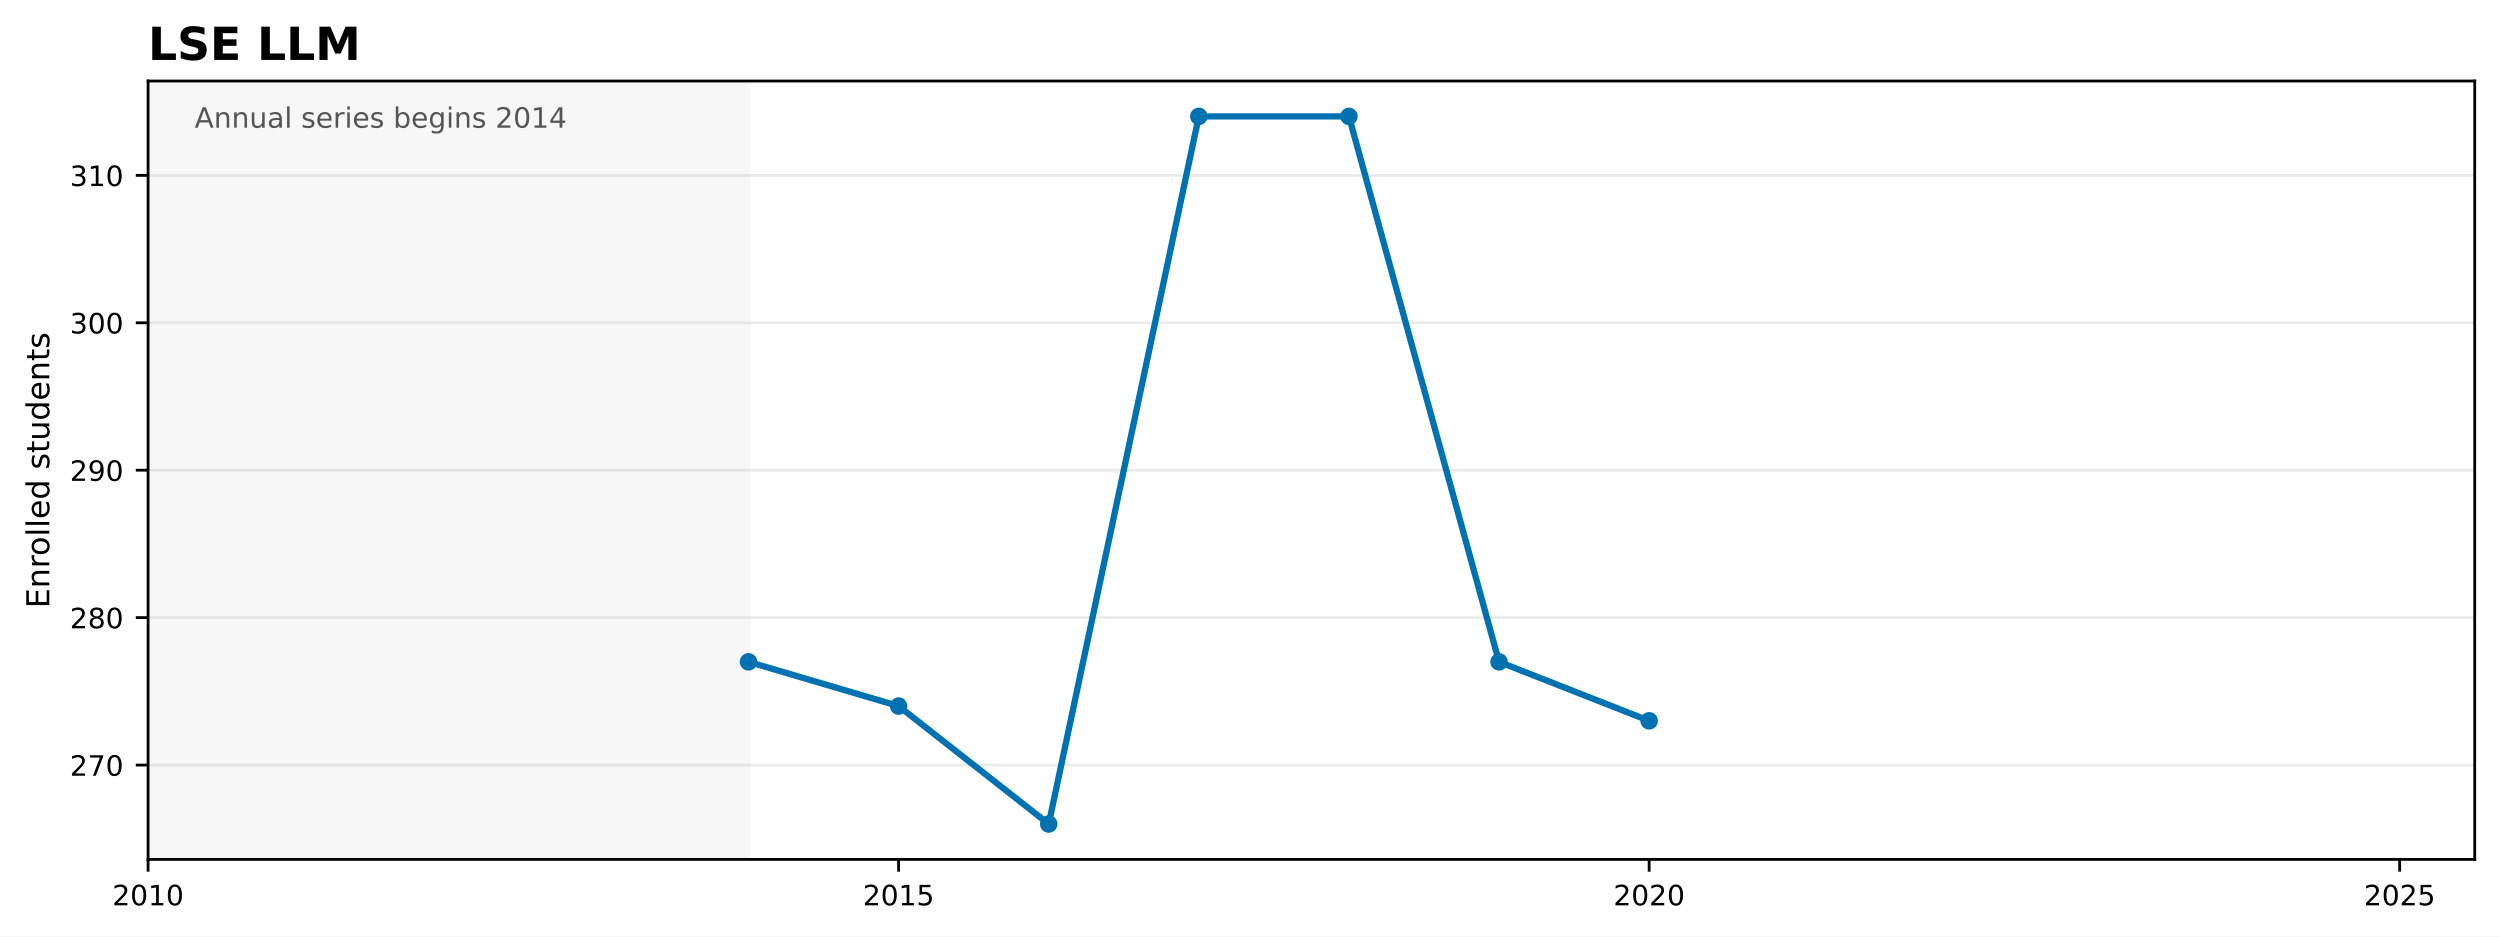
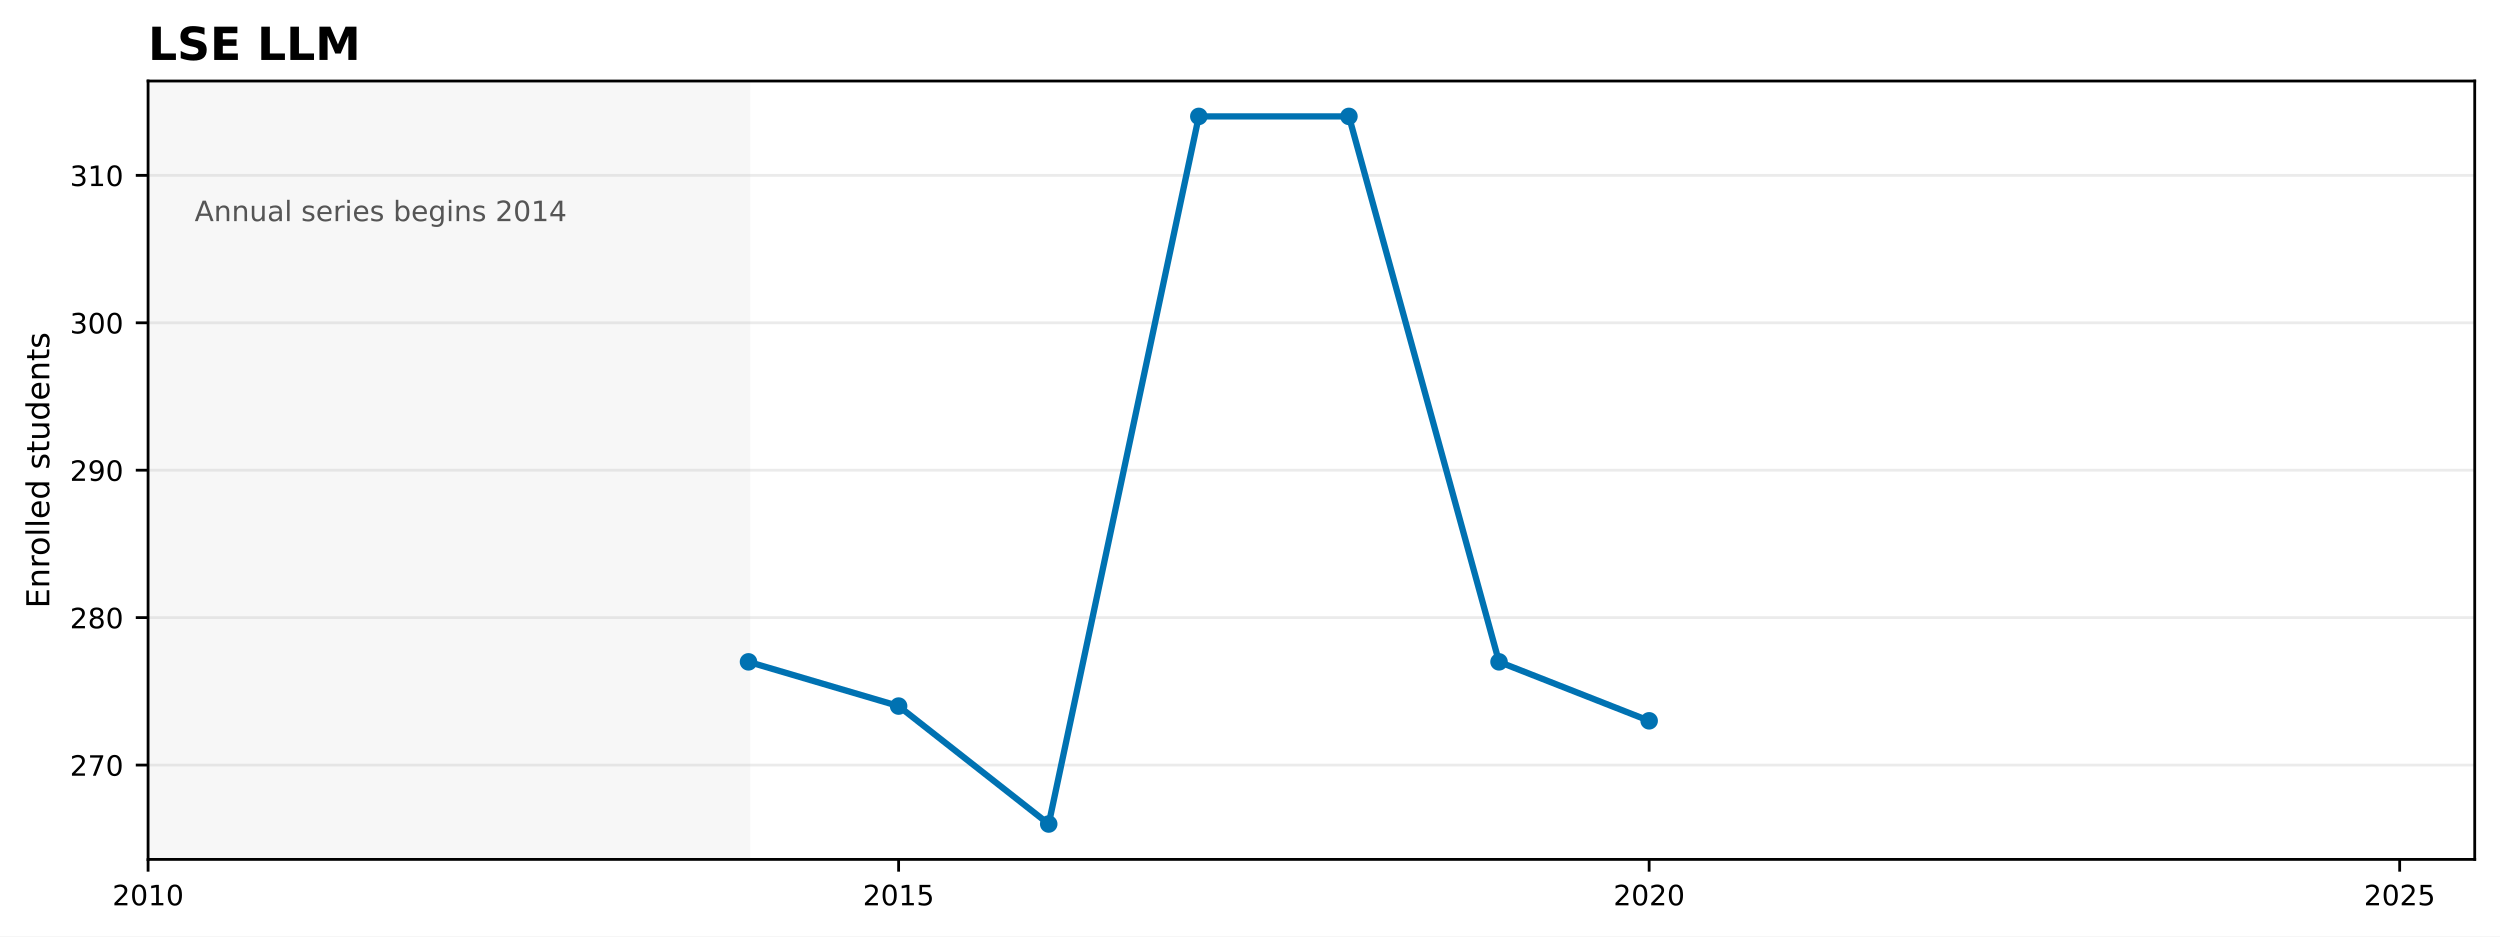
<svg xmlns="http://www.w3.org/2000/svg" xmlns:xlink="http://www.w3.org/1999/xlink" width="712.12pt" height="266.74pt" viewBox="0 0 712.12 266.74" version="1.1">
  <defs>
    <style type="text/css">*{stroke-linejoin: round; stroke-linecap: butt}</style>
  </defs>
  <g id="figure_1">
    <g id="patch_1">
      <path d="M 0 266.74  L 712.12 266.74  L 712.12 0  L 0 0  z " style="fill: #ffffff" />
    </g>
    <g id="axes_1">
      <g id="patch_2">
        <path d="M 42.18 244.798  L 704.92 244.798  L 704.92 23.078  L 42.18 23.078  z " style="fill: #ffffff" />
      </g>
      <g id="patch_3">
-         <path d="M -812.968 244.798  L 213.21 244.798  L 213.21 23.078  L -812.968 23.078  z " clip-path="url(#pe96e73efcf)" style="fill: #999999; opacity: 0.08; stroke: #999999; stroke-linejoin: miter" />
+         <path d="M -812.968 244.798  L 213.21 244.798  L 213.21 23.078  L -812.968 23.078  z " clip-path="url(#p3411f7ac39)" style="fill: #999999; opacity: 0.08; stroke: #999999; stroke-linejoin: miter" />
      </g>
      <g id="matplotlib.axis_1">
        <g id="xtick_1">
          <g id="line2d_1">
            <defs>
-               <path id="m158e91857b" d="M 0 0  L 0 3.5  " style="stroke: #000000; stroke-width: 0.8" />
+               <path id="m30726d4e61" d="M 0 0  L 0 3.5  " style="stroke: #000000; stroke-width: 0.8" />
            </defs>
            <g>
-               <use xlink:href="#m158e91857b" x="42.18" y="244.798" style="stroke: #000000; stroke-width: 0.8" />
+               <use xlink:href="#m30726d4e61" x="42.18" y="244.798" style="stroke: #000000; stroke-width: 0.8" />
            </g>
          </g>
          <g id="text_1">
            <g transform="translate(32.00031 257.8767) scale(0.08 -0.08)">
              <defs>
                <path id="DejaVuSans-32" d="M 1228 531  L 3431 531  L 3431 0  L 469 0  L 469 531  Q 828 903 1448 1529  Q 2069 2156 2228 2338  Q 2531 2678 2651 2914  Q 2772 3150 2772 3378  Q 2772 3750 2511 3984  Q 2250 4219 1831 4219  Q 1534 4219 1204 4116  Q 875 4013 500 3803  L 500 4441  Q 881 4594 1212 4672  Q 1544 4750 1819 4750  Q 2544 4750 2975 4387  Q 3406 4025 3406 3419  Q 3406 3131 3298 2873  Q 3191 2616 2906 2266  Q 2828 2175 2409 1742  Q 1991 1309 1228 531  z " transform="scale(0.015625)" />
                <path id="DejaVuSans-30" d="M 2034 4250  Q 1547 4250 1301 3770  Q 1056 3291 1056 2328  Q 1056 1369 1301 889  Q 1547 409 2034 409  Q 2525 409 2770 889  Q 3016 1369 3016 2328  Q 3016 3291 2770 3770  Q 2525 4250 2034 4250  z M 2034 4750  Q 2819 4750 3233 4129  Q 3647 3509 3647 2328  Q 3647 1150 3233 529  Q 2819 -91 2034 -91  Q 1250 -91 836 529  Q 422 1150 422 2328  Q 422 3509 836 4129  Q 1250 4750 2034 4750  z " transform="scale(0.015625)" />
                <path id="DejaVuSans-31" d="M 794 531  L 1825 531  L 1825 4091  L 703 3866  L 703 4441  L 1819 4666  L 2450 4666  L 2450 531  L 3481 531  L 3481 0  L 794 0  L 794 531  z " transform="scale(0.015625)" />
              </defs>
              <use xlink:href="#DejaVuSans-32" />
              <use xlink:href="#DejaVuSans-30" transform="translate(63.62305 0)" />
              <use xlink:href="#DejaVuSans-31" transform="translate(127.2461 0)" />
              <use xlink:href="#DejaVuSans-30" transform="translate(190.8691 0)" />
            </g>
          </g>
        </g>
        <g id="xtick_2">
          <g id="line2d_2">
            <g>
-               <use xlink:href="#m158e91857b" x="255.967" y="244.798" style="stroke: #000000; stroke-width: 0.8" />
+               <use xlink:href="#m30726d4e61" x="255.967" y="244.798" style="stroke: #000000; stroke-width: 0.8" />
            </g>
          </g>
          <g id="text_2">
            <g transform="translate(245.7874 257.8767) scale(0.08 -0.08)">
              <defs>
                <path id="DejaVuSans-35" d="M 691 4666  L 3169 4666  L 3169 4134  L 1269 4134  L 1269 2991  Q 1406 3038 1543 3061  Q 1681 3084 1819 3084  Q 2600 3084 3056 2656  Q 3513 2228 3513 1497  Q 3513 744 3044 326  Q 2575 -91 1722 -91  Q 1428 -91 1123 -41  Q 819 9 494 109  L 494 744  Q 775 591 1075 516  Q 1375 441 1709 441  Q 2250 441 2565 725  Q 2881 1009 2881 1497  Q 2881 1984 2565 2268  Q 2250 2553 1709 2553  Q 1456 2553 1204 2497  Q 953 2441 691 2322  L 691 4666  z " transform="scale(0.015625)" />
              </defs>
              <use xlink:href="#DejaVuSans-32" />
              <use xlink:href="#DejaVuSans-30" transform="translate(63.62305 0)" />
              <use xlink:href="#DejaVuSans-31" transform="translate(127.2461 0)" />
              <use xlink:href="#DejaVuSans-35" transform="translate(190.8691 0)" />
            </g>
          </g>
        </g>
        <g id="xtick_3">
          <g id="line2d_3">
            <g>
-               <use xlink:href="#m158e91857b" x="469.755" y="244.798" style="stroke: #000000; stroke-width: 0.8" />
+               <use xlink:href="#m30726d4e61" x="469.755" y="244.798" style="stroke: #000000; stroke-width: 0.8" />
            </g>
          </g>
          <g id="text_3">
            <g transform="translate(459.5745 257.8767) scale(0.08 -0.08)">
              <use xlink:href="#DejaVuSans-32" />
              <use xlink:href="#DejaVuSans-30" transform="translate(63.62305 0)" />
              <use xlink:href="#DejaVuSans-32" transform="translate(127.2461 0)" />
              <use xlink:href="#DejaVuSans-30" transform="translate(190.8691 0)" />
            </g>
          </g>
        </g>
        <g id="xtick_4">
          <g id="line2d_4">
            <g>
-               <use xlink:href="#m158e91857b" x="683.542" y="244.798" style="stroke: #000000; stroke-width: 0.8" />
+               <use xlink:href="#m30726d4e61" x="683.542" y="244.798" style="stroke: #000000; stroke-width: 0.8" />
            </g>
          </g>
          <g id="text_4">
            <g transform="translate(673.3616 257.8767) scale(0.08 -0.08)">
              <use xlink:href="#DejaVuSans-32" />
              <use xlink:href="#DejaVuSans-30" transform="translate(63.62305 0)" />
              <use xlink:href="#DejaVuSans-32" transform="translate(127.2461 0)" />
              <use xlink:href="#DejaVuSans-35" transform="translate(190.8691 0)" />
            </g>
          </g>
        </g>
      </g>
      <g id="matplotlib.axis_2">
        <g id="ytick_1">
          <g id="line2d_5">
-             <path d="M 42.18 217.923  L 704.92 217.923  " clip-path="url(#pe96e73efcf)" style="fill: none; stroke: #b0b0b0; stroke-opacity: 0.25; stroke-width: 0.8; stroke-linecap: square" />
+             <path d="M 42.18 217.923  L 704.92 217.923  " clip-path="url(#p3411f7ac39)" style="fill: none; stroke: #b0b0b0; stroke-opacity: 0.25; stroke-width: 0.8; stroke-linecap: square" />
          </g>
          <g id="line2d_6">
            <defs>
-               <path id="m4082643548" d="M 0 0  L -3.5 0  " style="stroke: #000000; stroke-width: 0.8" />
+               <path id="me078ed6bc3" d="M 0 0  L -3.5 0  " style="stroke: #000000; stroke-width: 0.8" />
            </defs>
            <g>
-               <use xlink:href="#m4082643548" x="42.18" y="217.923" style="stroke: #000000; stroke-width: 0.8" />
+               <use xlink:href="#me078ed6bc3" x="42.18" y="217.923" style="stroke: #000000; stroke-width: 0.8" />
            </g>
          </g>
          <g id="text_5">
            <g transform="translate(19.91031 220.9622) scale(0.08 -0.08)">
              <defs>
                <path id="DejaVuSans-37" d="M 525 4666  L 3525 4666  L 3525 4397  L 1831 0  L 1172 0  L 2766 4134  L 525 4134  L 525 4666  z " transform="scale(0.015625)" />
              </defs>
              <use xlink:href="#DejaVuSans-32" />
              <use xlink:href="#DejaVuSans-37" transform="translate(63.62305 0)" />
              <use xlink:href="#DejaVuSans-30" transform="translate(127.2461 0)" />
            </g>
          </g>
        </g>
        <g id="ytick_2">
          <g id="line2d_7">
-             <path d="M 42.18 175.93  L 704.92 175.93  " clip-path="url(#pe96e73efcf)" style="fill: none; stroke: #b0b0b0; stroke-opacity: 0.25; stroke-width: 0.8; stroke-linecap: square" />
+             <path d="M 42.18 175.93  L 704.92 175.93  " clip-path="url(#p3411f7ac39)" style="fill: none; stroke: #b0b0b0; stroke-opacity: 0.25; stroke-width: 0.8; stroke-linecap: square" />
          </g>
          <g id="line2d_8">
            <g>
-               <use xlink:href="#m4082643548" x="42.18" y="175.93" style="stroke: #000000; stroke-width: 0.8" />
+               <use xlink:href="#me078ed6bc3" x="42.18" y="175.93" style="stroke: #000000; stroke-width: 0.8" />
            </g>
          </g>
          <g id="text_6">
            <g transform="translate(19.91031 178.9698) scale(0.08 -0.08)">
              <defs>
                <path id="DejaVuSans-38" d="M 2034 2216  Q 1584 2216 1326 1975  Q 1069 1734 1069 1313  Q 1069 891 1326 650  Q 1584 409 2034 409  Q 2484 409 2743 651  Q 3003 894 3003 1313  Q 3003 1734 2745 1975  Q 2488 2216 2034 2216  z M 1403 2484  Q 997 2584 770 2862  Q 544 3141 544 3541  Q 544 4100 942 4425  Q 1341 4750 2034 4750  Q 2731 4750 3128 4425  Q 3525 4100 3525 3541  Q 3525 3141 3298 2862  Q 3072 2584 2669 2484  Q 3125 2378 3379 2068  Q 3634 1759 3634 1313  Q 3634 634 3220 271  Q 2806 -91 2034 -91  Q 1263 -91 848 271  Q 434 634 434 1313  Q 434 1759 690 2068  Q 947 2378 1403 2484  z M 1172 3481  Q 1172 3119 1398 2916  Q 1625 2713 2034 2713  Q 2441 2713 2670 2916  Q 2900 3119 2900 3481  Q 2900 3844 2670 4047  Q 2441 4250 2034 4250  Q 1625 4250 1398 4047  Q 1172 3844 1172 3481  z " transform="scale(0.015625)" />
              </defs>
              <use xlink:href="#DejaVuSans-32" />
              <use xlink:href="#DejaVuSans-38" transform="translate(63.62305 0)" />
              <use xlink:href="#DejaVuSans-30" transform="translate(127.2461 0)" />
            </g>
          </g>
        </g>
        <g id="ytick_3">
          <g id="line2d_9">
-             <path d="M 42.18 133.938  L 704.92 133.938  " clip-path="url(#pe96e73efcf)" style="fill: none; stroke: #b0b0b0; stroke-opacity: 0.25; stroke-width: 0.8; stroke-linecap: square" />
+             <path d="M 42.18 133.938  L 704.92 133.938  " clip-path="url(#p3411f7ac39)" style="fill: none; stroke: #b0b0b0; stroke-opacity: 0.25; stroke-width: 0.8; stroke-linecap: square" />
          </g>
          <g id="line2d_10">
            <g>
-               <use xlink:href="#m4082643548" x="42.18" y="133.938" style="stroke: #000000; stroke-width: 0.8" />
+               <use xlink:href="#me078ed6bc3" x="42.18" y="133.938" style="stroke: #000000; stroke-width: 0.8" />
            </g>
          </g>
          <g id="text_7">
            <g transform="translate(19.91031 136.9773) scale(0.08 -0.08)">
              <defs>
                <path id="DejaVuSans-39" d="M 703 97  L 703 672  Q 941 559 1184 500  Q 1428 441 1663 441  Q 2288 441 2617 861  Q 2947 1281 2994 2138  Q 2813 1869 2534 1725  Q 2256 1581 1919 1581  Q 1219 1581 811 2004  Q 403 2428 403 3163  Q 403 3881 828 4315  Q 1253 4750 1959 4750  Q 2769 4750 3195 4129  Q 3622 3509 3622 2328  Q 3622 1225 3098 567  Q 2575 -91 1691 -91  Q 1453 -91 1209 -44  Q 966 3 703 97  z M 1959 2075  Q 2384 2075 2632 2365  Q 2881 2656 2881 3163  Q 2881 3666 2632 3958  Q 2384 4250 1959 4250  Q 1534 4250 1286 3958  Q 1038 3666 1038 3163  Q 1038 2656 1286 2365  Q 1534 2075 1959 2075  z " transform="scale(0.015625)" />
              </defs>
              <use xlink:href="#DejaVuSans-32" />
              <use xlink:href="#DejaVuSans-39" transform="translate(63.62305 0)" />
              <use xlink:href="#DejaVuSans-30" transform="translate(127.2461 0)" />
            </g>
          </g>
        </g>
        <g id="ytick_4">
          <g id="line2d_11">
-             <path d="M 42.18 91.946  L 704.92 91.946  " clip-path="url(#pe96e73efcf)" style="fill: none; stroke: #b0b0b0; stroke-opacity: 0.25; stroke-width: 0.8; stroke-linecap: square" />
+             <path d="M 42.18 91.946  L 704.92 91.946  " clip-path="url(#p3411f7ac39)" style="fill: none; stroke: #b0b0b0; stroke-opacity: 0.25; stroke-width: 0.8; stroke-linecap: square" />
          </g>
          <g id="line2d_12">
            <g>
-               <use xlink:href="#m4082643548" x="42.18" y="91.946" style="stroke: #000000; stroke-width: 0.8" />
+               <use xlink:href="#me078ed6bc3" x="42.18" y="91.946" style="stroke: #000000; stroke-width: 0.8" />
            </g>
          </g>
          <g id="text_8">
            <g transform="translate(19.91031 94.98492) scale(0.08 -0.08)">
              <defs>
                <path id="DejaVuSans-33" d="M 2597 2516  Q 3050 2419 3304 2112  Q 3559 1806 3559 1356  Q 3559 666 3084 287  Q 2609 -91 1734 -91  Q 1441 -91 1130 -33  Q 819 25 488 141  L 488 750  Q 750 597 1062 519  Q 1375 441 1716 441  Q 2309 441 2620 675  Q 2931 909 2931 1356  Q 2931 1769 2642 2001  Q 2353 2234 1838 2234  L 1294 2234  L 1294 2753  L 1863 2753  Q 2328 2753 2575 2939  Q 2822 3125 2822 3475  Q 2822 3834 2567 4026  Q 2313 4219 1838 4219  Q 1578 4219 1281 4162  Q 984 4106 628 3988  L 628 4550  Q 988 4650 1302 4700  Q 1616 4750 1894 4750  Q 2613 4750 3031 4423  Q 3450 4097 3450 3541  Q 3450 3153 3228 2886  Q 3006 2619 2597 2516  z " transform="scale(0.015625)" />
              </defs>
              <use xlink:href="#DejaVuSans-33" />
              <use xlink:href="#DejaVuSans-30" transform="translate(63.62305 0)" />
              <use xlink:href="#DejaVuSans-30" transform="translate(127.2461 0)" />
            </g>
          </g>
        </g>
        <g id="ytick_5">
          <g id="line2d_13">
-             <path d="M 42.18 49.953  L 704.92 49.953  " clip-path="url(#pe96e73efcf)" style="fill: none; stroke: #b0b0b0; stroke-opacity: 0.25; stroke-width: 0.8; stroke-linecap: square" />
+             <path d="M 42.18 49.953  L 704.92 49.953  " clip-path="url(#p3411f7ac39)" style="fill: none; stroke: #b0b0b0; stroke-opacity: 0.25; stroke-width: 0.8; stroke-linecap: square" />
          </g>
          <g id="line2d_14">
            <g>
-               <use xlink:href="#m4082643548" x="42.18" y="49.953" style="stroke: #000000; stroke-width: 0.8" />
+               <use xlink:href="#me078ed6bc3" x="42.18" y="49.953" style="stroke: #000000; stroke-width: 0.8" />
            </g>
          </g>
          <g id="text_9">
            <g transform="translate(19.91031 52.99249) scale(0.08 -0.08)">
              <use xlink:href="#DejaVuSans-33" />
              <use xlink:href="#DejaVuSans-31" transform="translate(63.62305 0)" />
              <use xlink:href="#DejaVuSans-30" transform="translate(127.2461 0)" />
            </g>
          </g>
        </g>
        <g id="text_10">
          <g transform="translate(14.03859 173.2377) rotate(-90) scale(0.09 -0.09)">
            <defs>
              <path id="DejaVuSans-45" d="M 628 4666  L 3578 4666  L 3578 4134  L 1259 4134  L 1259 2753  L 3481 2753  L 3481 2222  L 1259 2222  L 1259 531  L 3634 531  L 3634 0  L 628 0  L 628 4666  z " transform="scale(0.015625)" />
              <path id="DejaVuSans-6e" d="M 3513 2113  L 3513 0  L 2938 0  L 2938 2094  Q 2938 2591 2744 2837  Q 2550 3084 2163 3084  Q 1697 3084 1428 2787  Q 1159 2491 1159 1978  L 1159 0  L 581 0  L 581 3500  L 1159 3500  L 1159 2956  Q 1366 3272 1645 3428  Q 1925 3584 2291 3584  Q 2894 3584 3203 3211  Q 3513 2838 3513 2113  z " transform="scale(0.015625)" />
              <path id="DejaVuSans-72" d="M 2631 2963  Q 2534 3019 2420 3045  Q 2306 3072 2169 3072  Q 1681 3072 1420 2755  Q 1159 2438 1159 1844  L 1159 0  L 581 0  L 581 3500  L 1159 3500  L 1159 2956  Q 1341 3275 1631 3429  Q 1922 3584 2338 3584  Q 2397 3584 2469 3576  Q 2541 3569 2628 3553  L 2631 2963  z " transform="scale(0.015625)" />
              <path id="DejaVuSans-6f" d="M 1959 3097  Q 1497 3097 1228 2736  Q 959 2375 959 1747  Q 959 1119 1226 758  Q 1494 397 1959 397  Q 2419 397 2687 759  Q 2956 1122 2956 1747  Q 2956 2369 2687 2733  Q 2419 3097 1959 3097  z M 1959 3584  Q 2709 3584 3137 3096  Q 3566 2609 3566 1747  Q 3566 888 3137 398  Q 2709 -91 1959 -91  Q 1206 -91 779 398  Q 353 888 353 1747  Q 353 2609 779 3096  Q 1206 3584 1959 3584  z " transform="scale(0.015625)" />
              <path id="DejaVuSans-6c" d="M 603 4863  L 1178 4863  L 1178 0  L 603 0  L 603 4863  z " transform="scale(0.015625)" />
              <path id="DejaVuSans-65" d="M 3597 1894  L 3597 1613  L 953 1613  Q 991 1019 1311 708  Q 1631 397 2203 397  Q 2534 397 2845 478  Q 3156 559 3463 722  L 3463 178  Q 3153 47 2828 -22  Q 2503 -91 2169 -91  Q 1331 -91 842 396  Q 353 884 353 1716  Q 353 2575 817 3079  Q 1281 3584 2069 3584  Q 2775 3584 3186 3129  Q 3597 2675 3597 1894  z M 3022 2063  Q 3016 2534 2758 2815  Q 2500 3097 2075 3097  Q 1594 3097 1305 2825  Q 1016 2553 972 2059  L 3022 2063  z " transform="scale(0.015625)" />
              <path id="DejaVuSans-64" d="M 2906 2969  L 2906 4863  L 3481 4863  L 3481 0  L 2906 0  L 2906 525  Q 2725 213 2448 61  Q 2172 -91 1784 -91  Q 1150 -91 751 415  Q 353 922 353 1747  Q 353 2572 751 3078  Q 1150 3584 1784 3584  Q 2172 3584 2448 3432  Q 2725 3281 2906 2969  z M 947 1747  Q 947 1113 1208 752  Q 1469 391 1925 391  Q 2381 391 2643 752  Q 2906 1113 2906 1747  Q 2906 2381 2643 2742  Q 2381 3103 1925 3103  Q 1469 3103 1208 2742  Q 947 2381 947 1747  z " transform="scale(0.015625)" />
              <path id="DejaVuSans-20" transform="scale(0.015625)" />
              <path id="DejaVuSans-73" d="M 2834 3397  L 2834 2853  Q 2591 2978 2328 3040  Q 2066 3103 1784 3103  Q 1356 3103 1142 2972  Q 928 2841 928 2578  Q 928 2378 1081 2264  Q 1234 2150 1697 2047  L 1894 2003  Q 2506 1872 2764 1633  Q 3022 1394 3022 966  Q 3022 478 2636 193  Q 2250 -91 1575 -91  Q 1294 -91 989 -36  Q 684 19 347 128  L 347 722  Q 666 556 975 473  Q 1284 391 1588 391  Q 1994 391 2212 530  Q 2431 669 2431 922  Q 2431 1156 2273 1281  Q 2116 1406 1581 1522  L 1381 1569  Q 847 1681 609 1914  Q 372 2147 372 2553  Q 372 3047 722 3315  Q 1072 3584 1716 3584  Q 2034 3584 2315 3537  Q 2597 3491 2834 3397  z " transform="scale(0.015625)" />
              <path id="DejaVuSans-74" d="M 1172 4494  L 1172 3500  L 2356 3500  L 2356 3053  L 1172 3053  L 1172 1153  Q 1172 725 1289 603  Q 1406 481 1766 481  L 2356 481  L 2356 0  L 1766 0  Q 1100 0 847 248  Q 594 497 594 1153  L 594 3053  L 172 3053  L 172 3500  L 594 3500  L 594 4494  L 1172 4494  z " transform="scale(0.015625)" />
              <path id="DejaVuSans-75" d="M 544 1381  L 544 3500  L 1119 3500  L 1119 1403  Q 1119 906 1312 657  Q 1506 409 1894 409  Q 2359 409 2629 706  Q 2900 1003 2900 1516  L 2900 3500  L 3475 3500  L 3475 0  L 2900 0  L 2900 538  Q 2691 219 2414 64  Q 2138 -91 1772 -91  Q 1169 -91 856 284  Q 544 659 544 1381  z M 1991 3584  L 1991 3584  z " transform="scale(0.015625)" />
            </defs>
            <use xlink:href="#DejaVuSans-45" />
            <use xlink:href="#DejaVuSans-6e" transform="translate(63.18359 0)" />
            <use xlink:href="#DejaVuSans-72" transform="translate(126.5625 0)" />
            <use xlink:href="#DejaVuSans-6f" transform="translate(165.4258 0)" />
            <use xlink:href="#DejaVuSans-6c" transform="translate(226.6074 0)" />
            <use xlink:href="#DejaVuSans-6c" transform="translate(254.3906 0)" />
            <use xlink:href="#DejaVuSans-65" transform="translate(282.1738 0)" />
            <use xlink:href="#DejaVuSans-64" transform="translate(343.6973 0)" />
            <use xlink:href="#DejaVuSans-20" transform="translate(407.1738 0)" />
            <use xlink:href="#DejaVuSans-73" transform="translate(438.9609 0)" />
            <use xlink:href="#DejaVuSans-74" transform="translate(491.0605 0)" />
            <use xlink:href="#DejaVuSans-75" transform="translate(530.2695 0)" />
            <use xlink:href="#DejaVuSans-64" transform="translate(593.6484 0)" />
            <use xlink:href="#DejaVuSans-65" transform="translate(657.125 0)" />
            <use xlink:href="#DejaVuSans-6e" transform="translate(718.6484 0)" />
            <use xlink:href="#DejaVuSans-74" transform="translate(782.0273 0)" />
            <use xlink:href="#DejaVuSans-73" transform="translate(821.2363 0)" />
          </g>
        </g>
      </g>
      <g id="line2d_15">
-         <path d="M 213.21 188.528  L 255.967 201.126  L 298.725 234.72  L 341.482 33.156  L 384.24 33.156  L 426.997 188.528  L 469.755 205.325  " clip-path="url(#pe96e73efcf)" style="fill: none; stroke: #0072b2; stroke-width: 1.8; stroke-linecap: square" />
+         <path d="M 213.21 188.528  L 255.967 201.126  L 298.725 234.72  L 341.482 33.156  L 384.24 33.156  L 426.997 188.528  L 469.755 205.325  " clip-path="url(#p3411f7ac39)" style="fill: none; stroke: #0072b2; stroke-width: 1.8; stroke-linecap: square" />
        <defs>
-           <path id="m64d970de33" d="M 0 2  C 0.53 2 1.039 1.789 1.414 1.414  C 1.789 1.039 2 0.53 2 0  C 2 -0.53 1.789 -1.039 1.414 -1.414  C 1.039 -1.789 0.53 -2 0 -2  C -0.53 -2 -1.039 -1.789 -1.414 -1.414  C -1.789 -1.039 -2 -0.53 -2 0  C -2 0.53 -1.789 1.039 -1.414 1.414  C -1.039 1.789 -0.53 2 0 2  z " style="stroke: #0072b2" />
+           <path id="m80152d9dad" d="M 0 2  C 0.53 2 1.039 1.789 1.414 1.414  C 1.789 1.039 2 0.53 2 0  C 2 -0.53 1.789 -1.039 1.414 -1.414  C 1.039 -1.789 0.53 -2 0 -2  C -0.53 -2 -1.039 -1.789 -1.414 -1.414  C -1.789 -1.039 -2 -0.53 -2 0  C -2 0.53 -1.789 1.039 -1.414 1.414  C -1.039 1.789 -0.53 2 0 2  z " style="stroke: #0072b2" />
        </defs>
-         <g clip-path="url(#pe96e73efcf)">
-           <use xlink:href="#m64d970de33" x="213.21" y="188.528" style="fill: #0072b2; stroke: #0072b2" />
-           <use xlink:href="#m64d970de33" x="255.967" y="201.126" style="fill: #0072b2; stroke: #0072b2" />
-           <use xlink:href="#m64d970de33" x="298.725" y="234.72" style="fill: #0072b2; stroke: #0072b2" />
-           <use xlink:href="#m64d970de33" x="341.482" y="33.156" style="fill: #0072b2; stroke: #0072b2" />
-           <use xlink:href="#m64d970de33" x="384.24" y="33.156" style="fill: #0072b2; stroke: #0072b2" />
-           <use xlink:href="#m64d970de33" x="426.997" y="188.528" style="fill: #0072b2; stroke: #0072b2" />
-           <use xlink:href="#m64d970de33" x="469.755" y="205.325" style="fill: #0072b2; stroke: #0072b2" />
+         <g clip-path="url(#p3411f7ac39)">
+           <use xlink:href="#m80152d9dad" x="213.21" y="188.528" style="fill: #0072b2; stroke: #0072b2" />
+           <use xlink:href="#m80152d9dad" x="255.967" y="201.126" style="fill: #0072b2; stroke: #0072b2" />
+           <use xlink:href="#m80152d9dad" x="298.725" y="234.72" style="fill: #0072b2; stroke: #0072b2" />
+           <use xlink:href="#m80152d9dad" x="341.482" y="33.156" style="fill: #0072b2; stroke: #0072b2" />
+           <use xlink:href="#m80152d9dad" x="384.24" y="33.156" style="fill: #0072b2; stroke: #0072b2" />
+           <use xlink:href="#m80152d9dad" x="426.997" y="188.528" style="fill: #0072b2; stroke: #0072b2" />
+           <use xlink:href="#m80152d9dad" x="469.755" y="205.325" style="fill: #0072b2; stroke: #0072b2" />
        </g>
      </g>
      <g id="patch_4">
        <path d="M 42.18 244.798  L 42.18 23.078  " style="fill: none; stroke: #000000; stroke-width: 0.8; stroke-linejoin: miter; stroke-linecap: square" />
      </g>
      <g id="patch_5">
        <path d="M 704.92 244.798  L 704.92 23.078  " style="fill: none; stroke: #000000; stroke-width: 0.8; stroke-linejoin: miter; stroke-linecap: square" />
      </g>
      <g id="patch_6">
        <path d="M 42.18 244.798  L 704.92 244.798  " style="fill: none; stroke: #000000; stroke-width: 0.8; stroke-linejoin: miter; stroke-linecap: square" />
      </g>
      <g id="patch_7">
        <path d="M 42.18 23.078  L 704.92 23.078  " style="fill: none; stroke: #000000; stroke-width: 0.8; stroke-linejoin: miter; stroke-linecap: square" />
      </g>
      <g id="text_11">
-         <g style="fill: #555555" transform="translate(55.43511 36.38117) scale(0.08 -0.08)">
+         <g style="fill: #555555" transform="translate(55.43511 62.98757) scale(0.08 -0.08)">
          <defs>
            <path id="DejaVuSans-41" d="M 2188 4044  L 1331 1722  L 3047 1722  L 2188 4044  z M 1831 4666  L 2547 4666  L 4325 0  L 3669 0  L 3244 1197  L 1141 1197  L 716 0  L 50 0  L 1831 4666  z " transform="scale(0.015625)" />
            <path id="DejaVuSans-61" d="M 2194 1759  Q 1497 1759 1228 1600  Q 959 1441 959 1056  Q 959 750 1161 570  Q 1363 391 1709 391  Q 2188 391 2477 730  Q 2766 1069 2766 1631  L 2766 1759  L 2194 1759  z M 3341 1997  L 3341 0  L 2766 0  L 2766 531  Q 2569 213 2275 61  Q 1981 -91 1556 -91  Q 1019 -91 701 211  Q 384 513 384 1019  Q 384 1609 779 1909  Q 1175 2209 1959 2209  L 2766 2209  L 2766 2266  Q 2766 2663 2505 2880  Q 2244 3097 1772 3097  Q 1472 3097 1187 3025  Q 903 2953 641 2809  L 641 3341  Q 956 3463 1253 3523  Q 1550 3584 1831 3584  Q 2591 3584 2966 3190  Q 3341 2797 3341 1997  z " transform="scale(0.015625)" />
            <path id="DejaVuSans-69" d="M 603 3500  L 1178 3500  L 1178 0  L 603 0  L 603 3500  z M 603 4863  L 1178 4863  L 1178 4134  L 603 4134  L 603 4863  z " transform="scale(0.015625)" />
            <path id="DejaVuSans-62" d="M 3116 1747  Q 3116 2381 2855 2742  Q 2594 3103 2138 3103  Q 1681 3103 1420 2742  Q 1159 2381 1159 1747  Q 1159 1113 1420 752  Q 1681 391 2138 391  Q 2594 391 2855 752  Q 3116 1113 3116 1747  z M 1159 2969  Q 1341 3281 1617 3432  Q 1894 3584 2278 3584  Q 2916 3584 3314 3078  Q 3713 2572 3713 1747  Q 3713 922 3314 415  Q 2916 -91 2278 -91  Q 1894 -91 1617 61  Q 1341 213 1159 525  L 1159 0  L 581 0  L 581 4863  L 1159 4863  L 1159 2969  z " transform="scale(0.015625)" />
            <path id="DejaVuSans-67" d="M 2906 1791  Q 2906 2416 2648 2759  Q 2391 3103 1925 3103  Q 1463 3103 1205 2759  Q 947 2416 947 1791  Q 947 1169 1205 825  Q 1463 481 1925 481  Q 2391 481 2648 825  Q 2906 1169 2906 1791  z M 3481 434  Q 3481 -459 3084 -895  Q 2688 -1331 1869 -1331  Q 1566 -1331 1297 -1286  Q 1028 -1241 775 -1147  L 775 -588  Q 1028 -725 1275 -790  Q 1522 -856 1778 -856  Q 2344 -856 2625 -561  Q 2906 -266 2906 331  L 2906 616  Q 2728 306 2450 153  Q 2172 0 1784 0  Q 1141 0 747 490  Q 353 981 353 1791  Q 353 2603 747 3093  Q 1141 3584 1784 3584  Q 2172 3584 2450 3431  Q 2728 3278 2906 2969  L 2906 3500  L 3481 3500  L 3481 434  z " transform="scale(0.015625)" />
            <path id="DejaVuSans-34" d="M 2419 4116  L 825 1625  L 2419 1625  L 2419 4116  z M 2253 4666  L 3047 4666  L 3047 1625  L 3713 1625  L 3713 1100  L 3047 1100  L 3047 0  L 2419 0  L 2419 1100  L 313 1100  L 313 1709  L 2253 4666  z " transform="scale(0.015625)" />
          </defs>
          <use xlink:href="#DejaVuSans-41" />
          <use xlink:href="#DejaVuSans-6e" transform="translate(68.4082 0)" />
          <use xlink:href="#DejaVuSans-6e" transform="translate(131.7871 0)" />
          <use xlink:href="#DejaVuSans-75" transform="translate(195.166 0)" />
          <use xlink:href="#DejaVuSans-61" transform="translate(258.5449 0)" />
          <use xlink:href="#DejaVuSans-6c" transform="translate(319.8242 0)" />
          <use xlink:href="#DejaVuSans-20" transform="translate(347.6074 0)" />
          <use xlink:href="#DejaVuSans-73" transform="translate(379.3945 0)" />
          <use xlink:href="#DejaVuSans-65" transform="translate(431.4941 0)" />
          <use xlink:href="#DejaVuSans-72" transform="translate(493.0176 0)" />
          <use xlink:href="#DejaVuSans-69" transform="translate(534.1309 0)" />
          <use xlink:href="#DejaVuSans-65" transform="translate(561.9141 0)" />
          <use xlink:href="#DejaVuSans-73" transform="translate(623.4375 0)" />
          <use xlink:href="#DejaVuSans-20" transform="translate(675.5371 0)" />
          <use xlink:href="#DejaVuSans-62" transform="translate(707.3242 0)" />
          <use xlink:href="#DejaVuSans-65" transform="translate(770.8008 0)" />
          <use xlink:href="#DejaVuSans-67" transform="translate(832.3242 0)" />
          <use xlink:href="#DejaVuSans-69" transform="translate(895.8008 0)" />
          <use xlink:href="#DejaVuSans-6e" transform="translate(923.584 0)" />
          <use xlink:href="#DejaVuSans-73" transform="translate(986.9629 0)" />
          <use xlink:href="#DejaVuSans-20" transform="translate(1039.062 0)" />
          <use xlink:href="#DejaVuSans-32" transform="translate(1070.85 0)" />
          <use xlink:href="#DejaVuSans-30" transform="translate(1134.473 0)" />
          <use xlink:href="#DejaVuSans-31" transform="translate(1198.096 0)" />
          <use xlink:href="#DejaVuSans-34" transform="translate(1261.719 0)" />
        </g>
      </g>
      <g id="text_12">
        <g transform="translate(42.18031 17.07797) scale(0.13 -0.13)">
          <defs>
            <path id="DejaVuSans-Bold-4c" d="M 588 4666  L 1791 4666  L 1791 909  L 3903 909  L 3903 0  L 588 0  L 588 4666  z " transform="scale(0.015625)" />
            <path id="DejaVuSans-Bold-53" d="M 3834 4519  L 3834 3531  Q 3450 3703 3084 3790  Q 2719 3878 2394 3878  Q 1963 3878 1756 3759  Q 1550 3641 1550 3391  Q 1550 3203 1689 3098  Q 1828 2994 2194 2919  L 2706 2816  Q 3484 2659 3812 2340  Q 4141 2022 4141 1434  Q 4141 663 3683 286  Q 3225 -91 2284 -91  Q 1841 -91 1394 -6  Q 947 78 500 244  L 500 1259  Q 947 1022 1364 901  Q 1781 781 2169 781  Q 2563 781 2772 912  Q 2981 1044 2981 1288  Q 2981 1506 2839 1625  Q 2697 1744 2272 1838  L 1806 1941  Q 1106 2091 782 2419  Q 459 2747 459 3303  Q 459 4000 909 4375  Q 1359 4750 2203 4750  Q 2588 4750 2994 4692  Q 3400 4634 3834 4519  z " transform="scale(0.015625)" />
            <path id="DejaVuSans-Bold-45" d="M 588 4666  L 3834 4666  L 3834 3756  L 1791 3756  L 1791 2888  L 3713 2888  L 3713 1978  L 1791 1978  L 1791 909  L 3903 909  L 3903 0  L 588 0  L 588 4666  z " transform="scale(0.015625)" />
            <path id="DejaVuSans-Bold-20" transform="scale(0.015625)" />
            <path id="DejaVuSans-Bold-4d" d="M 588 4666  L 2119 4666  L 3181 2169  L 4250 4666  L 5778 4666  L 5778 0  L 4641 0  L 4641 3413  L 3566 897  L 2803 897  L 1728 3413  L 1728 0  L 588 0  L 588 4666  z " transform="scale(0.015625)" />
          </defs>
          <use xlink:href="#DejaVuSans-Bold-4c" />
          <use xlink:href="#DejaVuSans-Bold-53" transform="translate(63.7207 0)" />
          <use xlink:href="#DejaVuSans-Bold-45" transform="translate(135.7422 0)" />
          <use xlink:href="#DejaVuSans-Bold-20" transform="translate(204.0527 0)" />
          <use xlink:href="#DejaVuSans-Bold-4c" transform="translate(238.8672 0)" />
          <use xlink:href="#DejaVuSans-Bold-4c" transform="translate(302.5879 0)" />
          <use xlink:href="#DejaVuSans-Bold-4d" transform="translate(366.3086 0)" />
        </g>
      </g>
    </g>
  </g>
  <defs>
-     <clipPath id="pe96e73efcf">
+     <clipPath id="p3411f7ac39">
      <rect x="42.18" y="23.078" width="662.74" height="221.72" />
    </clipPath>
  </defs>
</svg>
